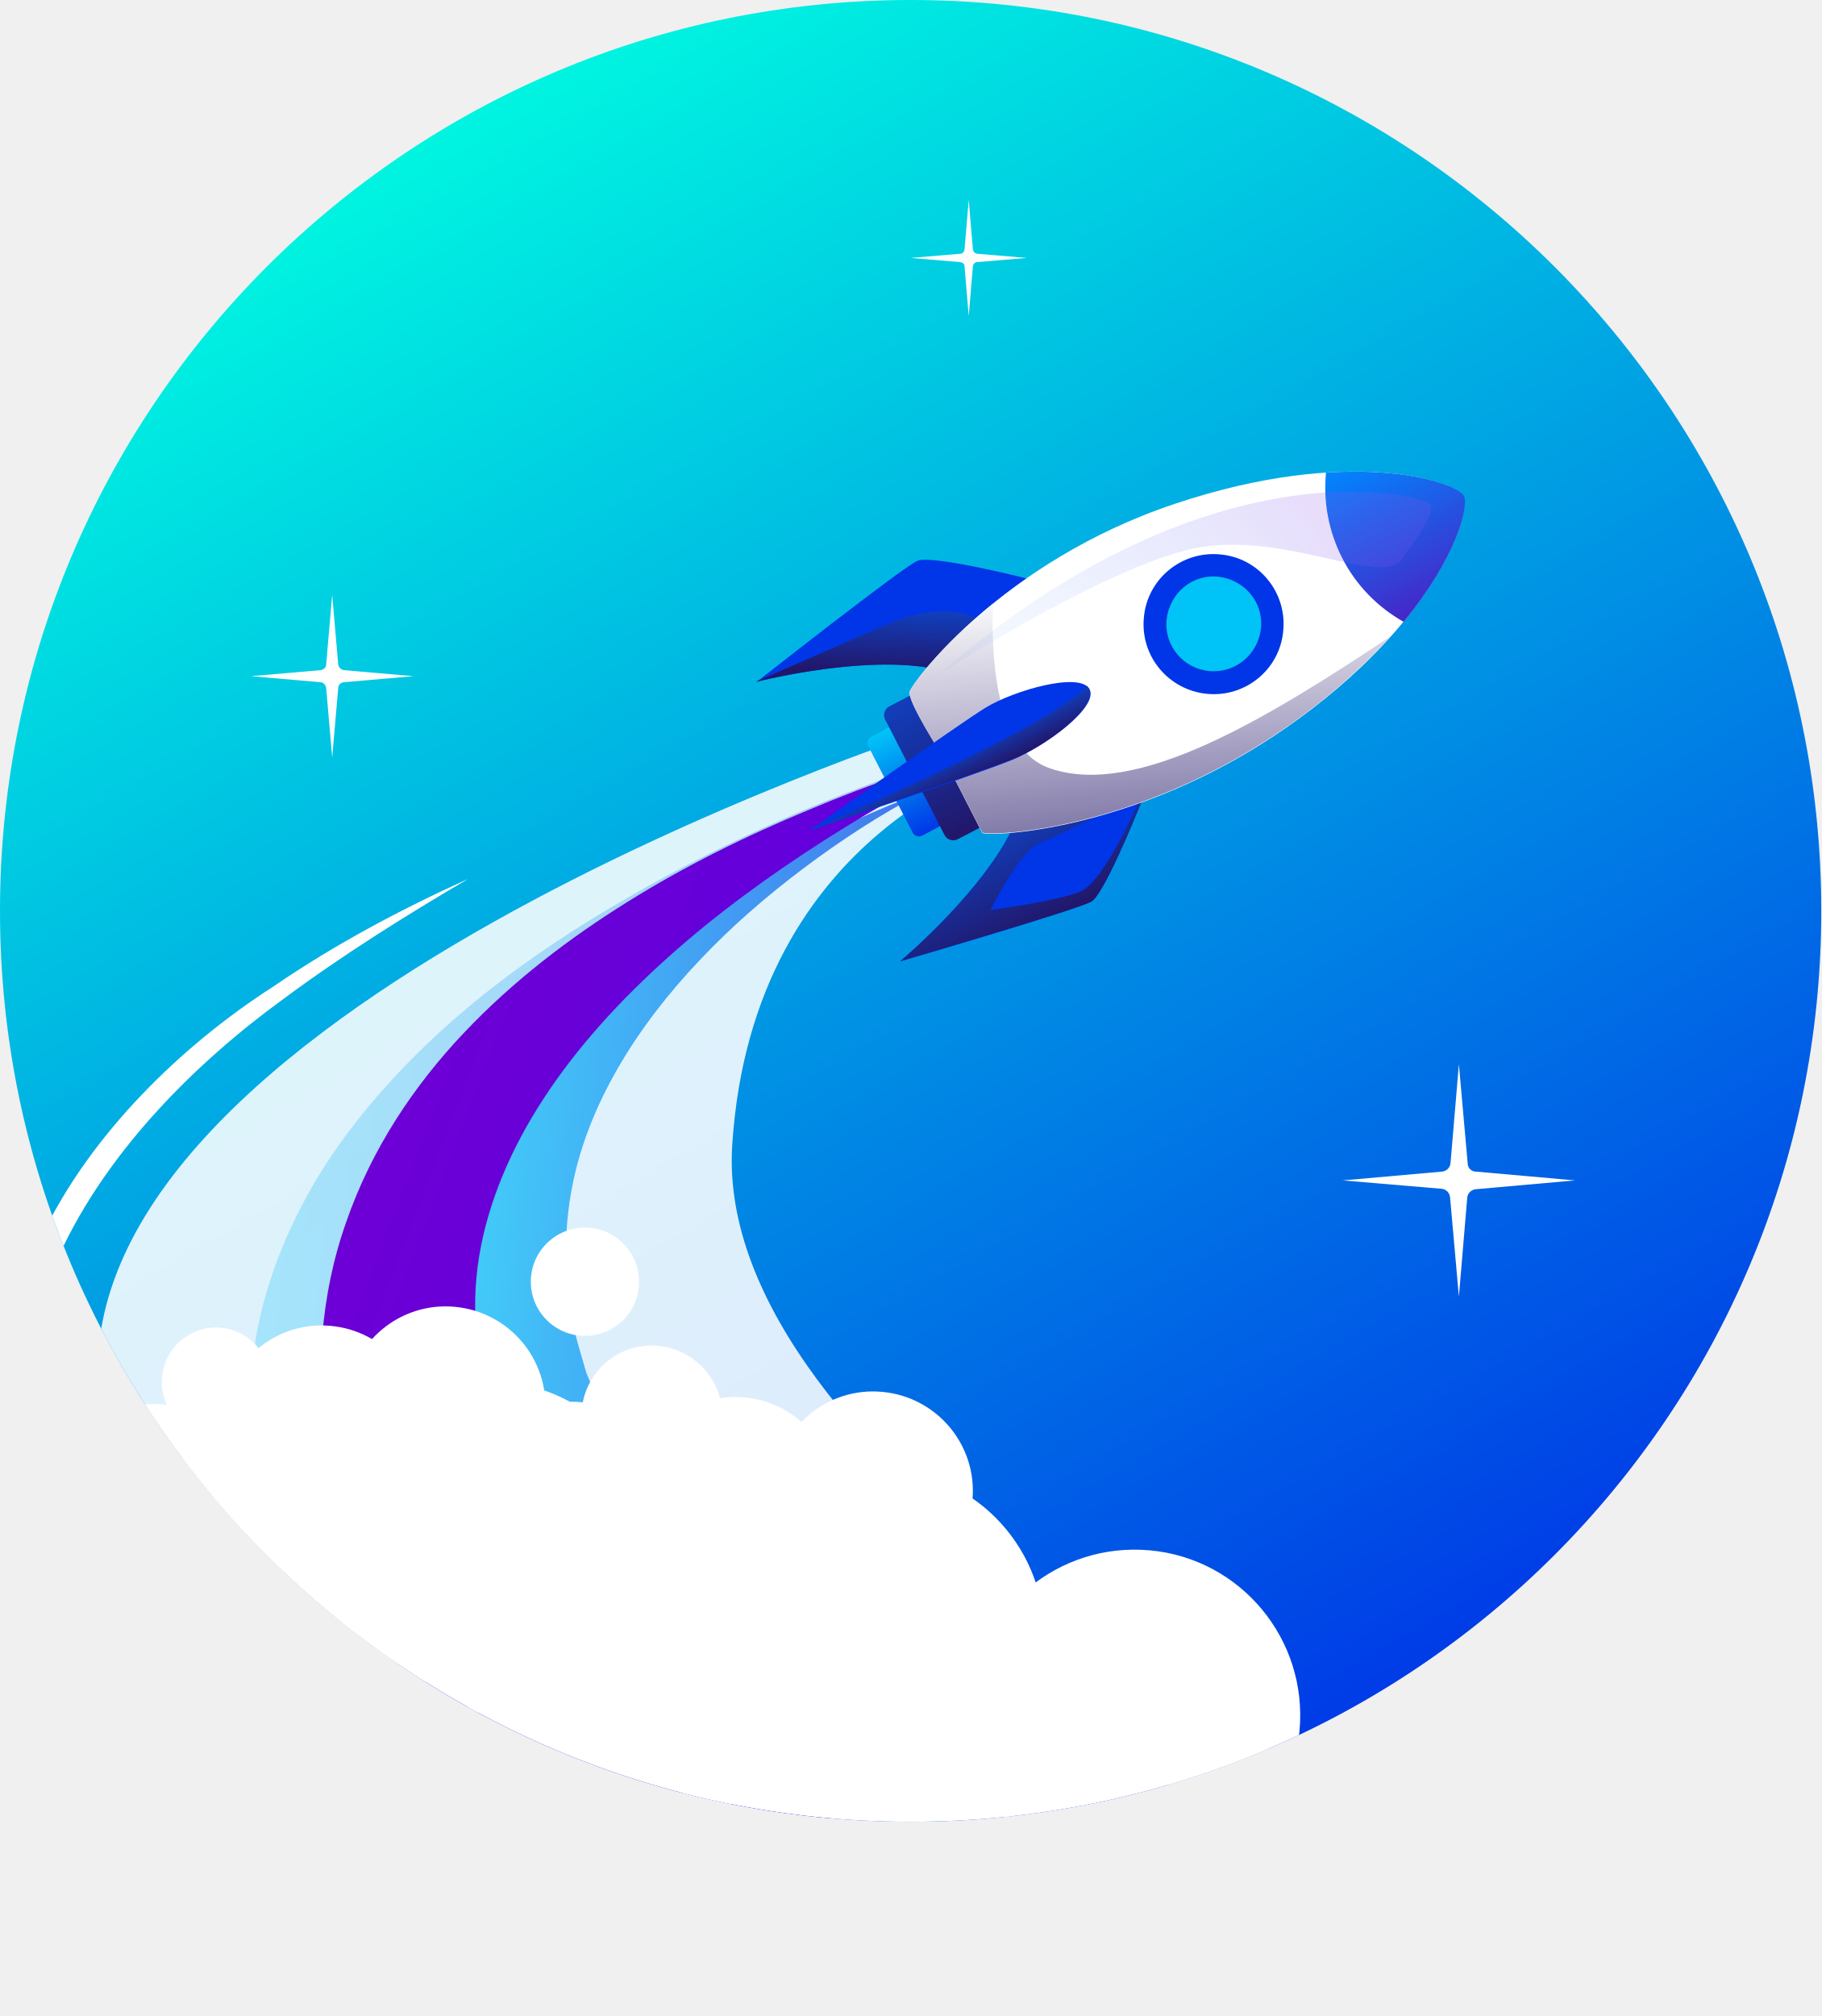
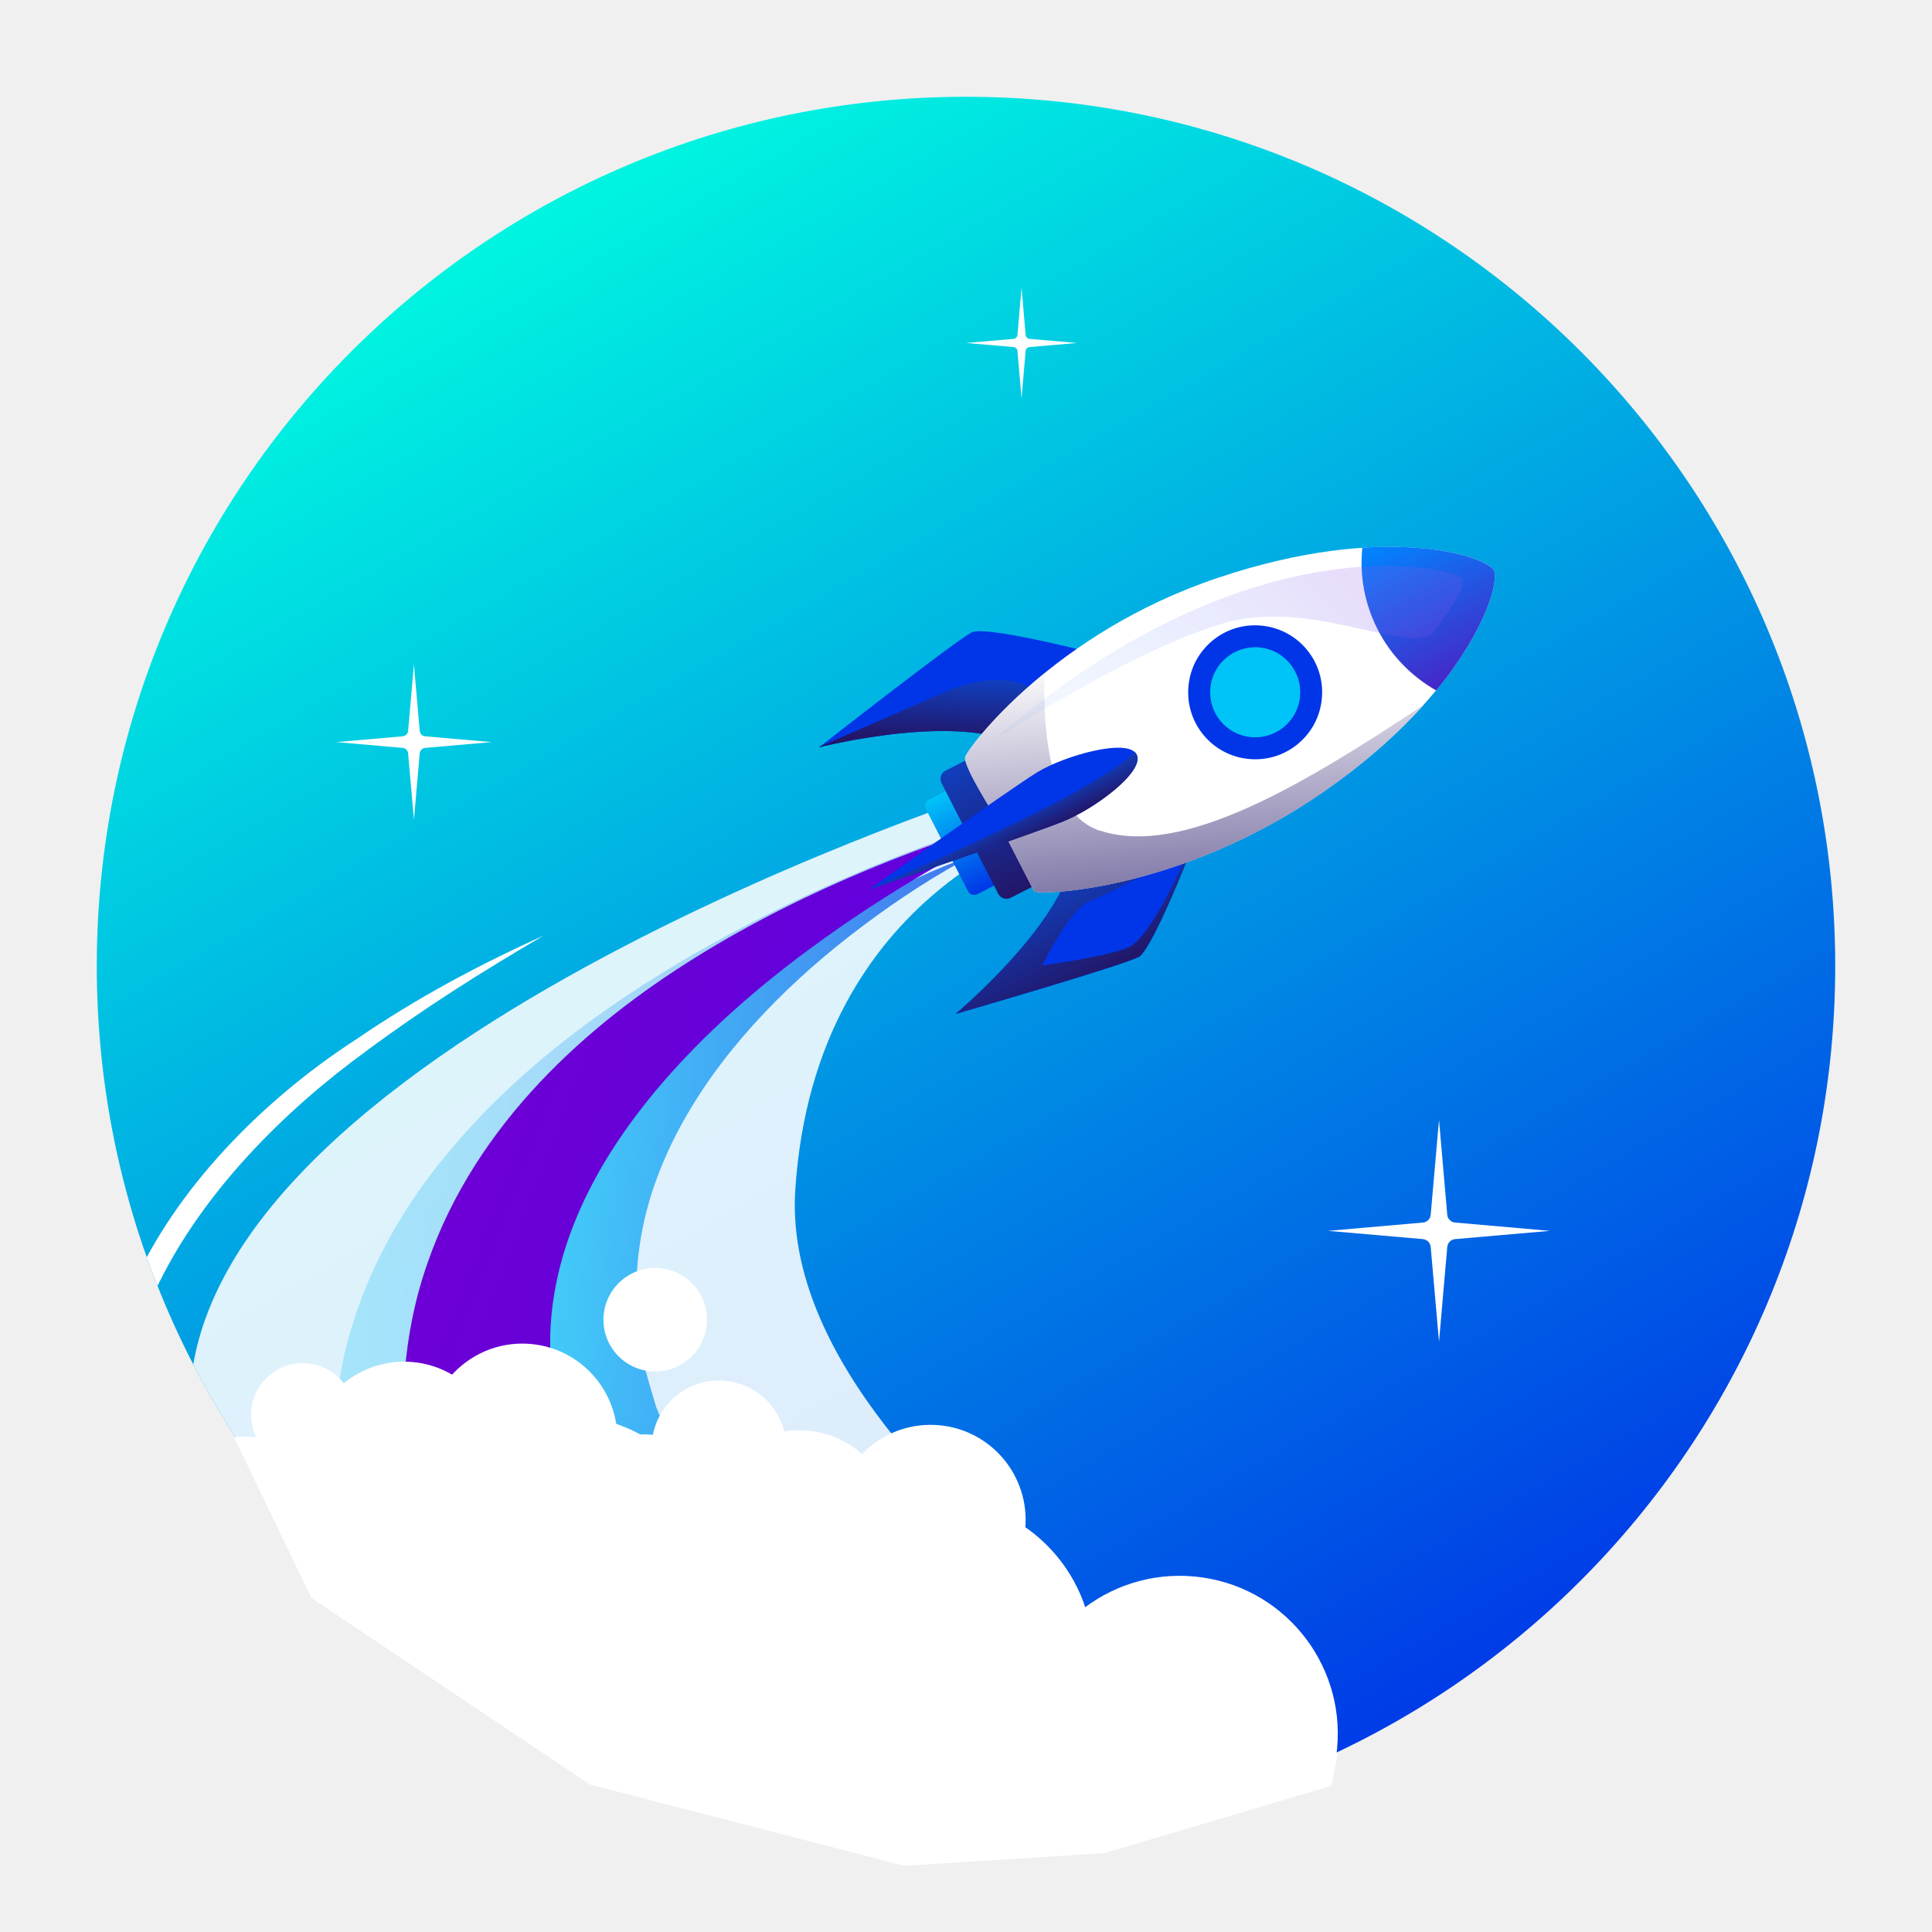
- <svg xmlns="http://www.w3.org/2000/svg" xmlns:xlink="http://www.w3.org/1999/xlink" version="1.1" id="Capa_1" x="0px" y="0px" viewBox="0 0 392 433.8" style="enable-background:new 0 0 392 433.8;" xml:space="preserve">
-   <style type="text/css">
- 	.st0{clip-path:url(#SVGID_00000072267719692161947080000012292518117790645693_);}
- 	.st1{fill:url(#SVGID_00000143596875784077092910000015556408772371184022_);}
- 	.st2{opacity:0.87;fill:#FFFFFF;enable-background:new    ;}
- 	.st3{opacity:0.7;}
- 	.st4{fill:url(#SVGID_00000087384027928346585430000008697313150932562337_);}
- 	.st5{opacity:0.26;}
- 	.st6{fill:url(#SVGID_00000102516789733883259630000003941998190228722347_);}
- 	.st7{fill:url(#SVGID_00000088839041047954177390000002164989774029655173_);}
- 	.st8{fill:url(#SVGID_00000016047777017156679930000012437416927916773771_);}
- 	.st9{fill:url(#SVGID_00000016763891879090596780000000292219456527310260_);}
- 	.st10{fill:#0036E7;}
- 	.st11{fill:url(#SVGID_00000008848547865254899870000010511257284610204562_);}
- 	.st12{fill:url(#SVGID_00000119816996118874360330000008564707475548375715_);}
- 	.st13{fill:#FFFFFF;}
- 	.st14{fill:#00C4F8;}
- 	.st15{fill:url(#SVGID_00000176013187760912836700000016472823999218895513_);}
- 	.st16{fill:url(#SVGID_00000132084495279300469890000015401922347020435589_);}
- 	.st17{opacity:0.2;fill:url(#SVGID_00000127748597738060606850000003411012503848753546_);enable-background:new    ;}
- 	.st18{fill:url(#SVGID_00000081636441219283369130000004119808075577713327_);}
- </style>
+ <svg xmlns="http://www.w3.org/2000/svg" xmlns:xlink="http://www.w3.org/1999/xlink" id="Capa_1" viewBox="0 0 283.46 283.46">
+   <defs>
+     <style>.cls-1{fill:none;}.cls-2{fill:url(#Degradado_sin_nombre_11);opacity:.2;}.cls-2,.cls-3{isolation:isolate;}.cls-4{clip-path:url(#clippath);}.cls-5{fill:#0036e7;}.cls-6{fill:#00c4f8;}.cls-7,.cls-3{fill:#fff;}.cls-8{fill:url(#Degradado_sin_nombre_5-3);}.cls-9{fill:url(#Degradado_sin_nombre_5-2);}.cls-3{opacity:.87;}.cls-10{fill:url(#Degradado_sin_nombre_10);}.cls-11{fill:url(#Degradado_sin_nombre_12);}.cls-12{opacity:.26;}.cls-13{opacity:.7;}.cls-14{fill:url(#Degradado_sin_nombre_2);}.cls-15{fill:url(#Degradado_sin_nombre_9);}.cls-16{fill:url(#Degradado_sin_nombre_4);}.cls-17{fill:url(#Degradado_sin_nombre_5);}.cls-18{fill:url(#Degradado_sin_nombre_12-4);}.cls-19{fill:url(#Degradado_sin_nombre_12-2);}.cls-20{fill:url(#Degradado_sin_nombre_12-3);}</style>
+     <linearGradient id="Degradado_sin_nombre_2" x1="70.74" y1="299.49" x2="209.4" y2="540.05" gradientTransform="translate(0 -280.93)" gradientUnits="userSpaceOnUse">
+       <stop offset="0" stop-color="#00ffe0" />
+       <stop offset="1" stop-color="#0036e7" />
+     </linearGradient>
+     <clipPath id="clippath">
+       <circle class="cls-1" cx="141.73" cy="141.73" r="127.53" />
+     </clipPath>
+     <linearGradient id="Degradado_sin_nombre_5" x1="76.59" y1="467.8" x2="142.02" y2="473.87" gradientTransform="translate(0 -280.93)" gradientUnits="userSpaceOnUse">
+       <stop offset="0" stop-color="#00c4f8" />
+       <stop offset="1" stop-color="#0036e7" />
+     </linearGradient>
+     <linearGradient id="Degradado_sin_nombre_5-2" x1="48.35" y1="468.88" x2="142.78" y2="477.64" xlink:href="#Degradado_sin_nombre_5" />
+     <linearGradient id="Degradado_sin_nombre_4" x1="54.68" y1="459.38" x2="151.96" y2="496.56" gradientTransform="translate(0 -280.93)" gradientUnits="userSpaceOnUse">
+       <stop offset="0" stop-color="#6f00d4" />
+       <stop offset="1" stop-color="#5800e2" />
+     </linearGradient>
+     <linearGradient id="Degradado_sin_nombre_5-3" x1="137.4" y1="397.7" x2="144.48" y2="411.53" xlink:href="#Degradado_sin_nombre_5" />
+     <linearGradient id="Degradado_sin_nombre_12" x1="140.24" y1="393.23" x2="149.79" y2="411.87" gradientTransform="translate(0 -280.93)" gradientUnits="userSpaceOnUse">
+       <stop offset="0" stop-color="#113ebc" />
+       <stop offset="1" stop-color="#221668" />
+     </linearGradient>
+     <linearGradient id="Degradado_sin_nombre_12-2" x1="153.53" y1="411.3" x2="160.41" y2="424.76" xlink:href="#Degradado_sin_nombre_12" />
+     <linearGradient id="Degradado_sin_nombre_12-3" x1="137.37" y1="380.75" x2="137.11" y2="389.32" xlink:href="#Degradado_sin_nombre_12" />
+     <linearGradient id="Degradado_sin_nombre_9" x1="174.25" y1="376.26" x2="179.19" y2="435.93" gradientTransform="translate(0 -280.93)" gradientUnits="userSpaceOnUse">
+       <stop offset="0" stop-color="#fff" />
+       <stop offset="1" stop-color="#221668" />
+     </linearGradient>
+     <linearGradient id="Degradado_sin_nombre_10" x1="205.3" y1="358.52" x2="216.05" y2="379.51" gradientTransform="translate(0 -280.93)" gradientUnits="userSpaceOnUse">
+       <stop offset="0" stop-color="#0086ff" />
+       <stop offset="1" stop-color="#4626c7" />
+     </linearGradient>
+     <radialGradient id="Degradado_sin_nombre_11" cx="-663.88" cy="-112.05" fx="-663.88" fy="-112.05" r="1.33" gradientTransform="translate(8545.48 26651.6) rotate(62.87) scale(41.33 41.34)" gradientUnits="userSpaceOnUse">
+       <stop offset="0" stop-color="#0086ff" stop-opacity="0" />
+       <stop offset="1" stop-color="#8a56ed" />
+     </radialGradient>
+     <linearGradient id="Degradado_sin_nombre_12-4" x1="146.98" y1="401.24" x2="148.97" y2="405.13" xlink:href="#Degradado_sin_nombre_12" />
+   </defs>
  <g>
-     <defs>
-       <circle id="SVGID_1_" cx="196" cy="196" r="196" />
-     </defs>
-     <clipPath id="SVGID_00000049938824330730110600000005824598792775650729_">
-       <use xlink:href="#SVGID_1_" style="overflow:visible;" />
-     </clipPath>
-     <g style="clip-path:url(#SVGID_00000049938824330730110600000005824598792775650729_);">
+     <circle class="cls-14" cx="141.73" cy="141.73" r="127.53" />
+     <g class="cls-4">
      <g>
-         <linearGradient id="SVGID_00000006667080800470408150000000749452782988296097_" gradientUnits="userSpaceOnUse" x1="86.879" y1="380.681" x2="299.998" y2="750.431" gradientTransform="matrix(1 0 0 1 0 -374)">
-           <stop offset="0" style="stop-color:#00FFE0" />
-           <stop offset="1" style="stop-color:#0036E7" />
-         </linearGradient>
-         <circle style="fill:url(#SVGID_00000006667080800470408150000000749452782988296097_);" cx="196" cy="196" r="196" />
-         <path class="st2" d="M204.4,155.5c0,0-178.6,56.8-183.3,136.4c-4.8,79.6,52.5,84.9,52.5,84.9l-54.3,12.3l266.4-5.8     c0,0-132.5-68.4-128.1-136.9s60.3-83.1,60.3-83.1" />
-         <g class="st3">
-           <linearGradient id="SVGID_00000106839340393642512790000016460090814613591698_" gradientUnits="userSpaceOnUse" x1="95.879" y1="639.368" x2="196.439" y2="648.708" gradientTransform="matrix(1 0 0 1 0 -374)">
-             <stop offset="0" style="stop-color:#00C4F8" />
-             <stop offset="1" style="stop-color:#0036E7" />
-           </linearGradient>
-           <path style="fill:url(#SVGID_00000106839340393642512790000016460090814613591698_);" d="M198.4,170.6      c-9,4.7-17.4,10.2-25.4,16.2c-8,6-15.6,12.6-22.3,19.7c-13.5,14.2-24.2,31.1-27.6,49.1c-1.7,9-1.7,18-0.2,26.8      c0.6,4.4,2.1,8.7,3.3,13c1.8,4.2,3.2,8.4,5.5,12.4c8.3,16.2,20.5,30.7,34.2,43.7l-24.5,22.4c-13.3-16.8-25.3-35.4-32.7-56.5      c-7.7-20.8-9-45.1-1.7-66.1c3.6-10.5,9.2-20.1,15.7-28.5c6.6-8.4,14.2-15.8,22.2-22.3c8.1-6.5,16.7-12.1,25.7-17.1      S188.7,174.1,198.4,170.6L198.4,170.6L198.4,170.6z" />
+         <g>
+           <path class="cls-3" d="m147.17,115.41S31,152.35,27.89,204.17c-3.1,51.81,34.17,55.25,34.17,55.25l-35.35,8.03,173.31-3.75s-86.19-44.52-83.34-89.06c2.85-44.55,39.23-54.07,39.23-54.07" />
+           <g class="cls-13">
+             <path class="cls-17" d="m143.26,125.22c-5.83,3.04-11.34,6.63-16.55,10.54-5.22,3.91-10.13,8.17-14.54,12.82-8.79,9.25-15.71,20.27-17.95,31.97-1.13,5.83-1.11,11.71-.11,17.42.39,2.88,1.35,5.65,2.15,8.43,1.16,2.73,2.07,5.48,3.56,8.06,5.4,10.52,13.33,19.95,22.28,28.45l-15.96,14.55c-8.69-10.89-16.47-23.01-21.27-36.74-5.04-13.5-5.84-29.32-1.07-43.03,2.34-6.86,5.96-13.08,10.22-18.55,4.27-5.5,9.21-10.28,14.48-14.48,5.26-4.22,10.89-7.9,16.71-11.11s11.81-6.05,18.02-8.26l.05-.04v-.02Z" />
+           </g>
+           <g class="cls-12">
+             <path class="cls-9" d="m146.43,120.42c-14.84,6.14-28.99,13.83-42.04,22.89-12.99,9.06-24.95,19.8-33.33,32.61-4.15,6.38-7.31,13.28-8.91,20.4-1.69,7.11-1.56,14.44-.03,21.46,1.58,7,4.2,13.86,8.16,20.15,1.69,3.26,4.12,6.19,6.22,9.24,2.26,2.99,4.84,5.78,7.23,8.68l-12.95,10.81c-2.45-3.53-5.02-6.89-7.3-10.5-2.14-3.75-4.52-7.27-6.25-11.33-3.92-7.7-6.48-16.3-7.61-25.05-1.11-8.77-.42-17.9,2.35-26.23,2.68-8.36,7.03-15.92,12.23-22.53,10.5-13.27,23.91-23.16,37.94-31.24,14.1-8.06,28.96-14.52,44.28-19.34v-.02h0Z" />
+           </g>
+           <path class="cls-16" d="m154.12,118.55c-8.5,3.8-16.62,8.26-24.4,13.19-7.75,4.94-15.13,10.34-21.86,16.33-6.7,5.99-12.72,12.57-17.43,19.69-4.7,7.12-7.97,14.76-9.16,22.41-2.5,15.36,3.76,30.07,13.62,42.93.62.8,1.14,1.63,1.83,2.42l2.06,2.33,4.07,4.64c3.02,2.94,5.98,5.9,9.08,8.77,3.3,2.75,6.47,5.56,9.83,8.23l10.4,7.78-24.93,29.18-10.24-10.87c-3.32-3.74-6.52-7.7-9.72-11.53-3.1-4.03-6.06-8.23-8.99-12.35l-4.06-6.64-2.01-3.31c-.66-1.11-1.2-2.34-1.81-3.51l-3.47-7.07c-1.02-2.47-1.94-5.01-2.86-7.49-.43-1.26-.99-2.45-1.31-3.79l-1.03-3.96c-.65-2.64-1.39-5.22-1.66-8.01-1.75-10.82-.97-22.34,2.66-32.62,3.56-10.32,9.58-19.18,16.46-26.49,6.93-7.35,14.76-13.3,22.91-18.37,8.16-5.07,16.7-9.3,25.38-12.91,8.7-3.6,17.57-6.64,26.6-8.93l.03-.05.02-.02Z" />
        </g>
-         <g class="st5">
-           <linearGradient id="SVGID_00000016788455731140711500000016890173765474181549_" gradientUnits="userSpaceOnUse" x1="52.48" y1="641.044" x2="197.61" y2="654.514" gradientTransform="matrix(1 0 0 1 0 -374)">
-             <stop offset="0" style="stop-color:#00C4F8" />
-             <stop offset="1" style="stop-color:#0036E7" />
-           </linearGradient>
-           <path style="fill:url(#SVGID_00000016788455731140711500000016890173765474181549_);" d="M203.2,163.2      c-22.8,9.4-44.6,21.3-64.6,35.2c-20,13.9-38.3,30.4-51.2,50.1c-6.4,9.8-11.2,20.4-13.7,31.4c-2.6,10.9-2.4,22.2,0,33      c2.4,10.8,6.4,21.3,12.5,31c2.6,5,6.3,9.5,9.6,14.2c3.5,4.6,7.4,8.9,11.1,13.4L87,388c-3.8-5.4-7.7-10.6-11.2-16.1      c-3.3-5.8-6.9-11.2-9.6-17.4c-6-11.8-10-25.1-11.7-38.5c-1.7-13.5-0.6-27.5,3.6-40.3c4.1-12.8,10.8-24.5,18.8-34.6      c16.1-20.4,36.7-35.6,58.3-48C156.8,180.6,179.7,170.7,203.2,163.2L203.2,163.2L203.2,163.2z" />
-         </g>
-         <linearGradient id="SVGID_00000116204356208605809390000000707247901814361526_" gradientUnits="userSpaceOnUse" x1="62.189" y1="626.422" x2="211.719" y2="683.562" gradientTransform="matrix(1 0 0 1 0 -374)">
-           <stop offset="0" style="stop-color:#6F00D4" />
-           <stop offset="1" style="stop-color:#5800E2" />
-         </linearGradient>
-         <path style="fill:url(#SVGID_00000116204356208605809390000000707247901814361526_);" d="M215.1,160.4     c-13.1,5.8-25.6,12.7-37.5,20.3c-11.9,7.6-23.3,15.9-33.6,25.1c-10.3,9.2-19.6,19.3-26.8,30.3c-7.2,10.9-12.2,22.7-14.1,34.4     c-3.8,23.6,5.8,46.2,20.9,66c1,1.2,1.8,2.5,2.8,3.7l3.2,3.6l6.2,7.1c4.6,4.5,9.2,9.1,14,13.5c5.1,4.2,9.9,8.5,15.1,12.6l16,12     L143,433.8l-15.7-16.7c-5.1-5.7-10-11.8-14.9-17.7c-4.8-6.2-9.3-12.6-13.8-19l-6.2-10.2l-3.1-5.1c-1-1.7-1.8-3.6-2.8-5.4     L81,348.8c-1.6-3.8-3-7.7-4.4-11.5c-0.7-1.9-1.5-3.8-2-5.8l-1.6-6.1c-1-4-2.1-8-2.6-12.3c-2.7-16.6-1.5-34.3,4.1-50.1     c5.5-15.9,14.7-29.5,25.3-40.7c10.7-11.3,22.7-20.4,35.2-28.2c12.5-7.8,25.7-14.3,39-19.8C187.5,168.6,201.1,163.9,215.1,160.4     L215.1,160.4L215.1,160.4z" />
-         <linearGradient id="SVGID_00000123419729114743364050000005288158228056815801_" gradientUnits="userSpaceOnUse" x1="189.338" y1="531.631" x2="200.228" y2="552.901" gradientTransform="matrix(1 0 0 1 0 -374)">
-           <stop offset="0" style="stop-color:#00C4F8" />
-           <stop offset="1" style="stop-color:#0036E7" />
-         </linearGradient>
-         <path style="fill:url(#SVGID_00000123419729114743364050000005288158228056815801_);" d="M202.6,175.9l-9.5-18.5     c-0.4-0.8-1.3-1.1-2.1-0.7l-3.4,1.8c-0.8,0.4-1.1,1.3-0.7,2.1l9.5,18.5c0.4,0.8,1.3,1.1,2.1,0.7l3.4-1.8     C202.7,177.7,203,176.7,202.6,175.9L202.6,175.9z" />
-         <linearGradient id="SVGID_00000051367575606101604860000012676953683824296096_" gradientUnits="userSpaceOnUse" x1="193.703" y1="524.756" x2="208.385" y2="553.43" gradientTransform="matrix(1 0 0 1 0 -374)">
-           <stop offset="0" style="stop-color:#113EBC" />
-           <stop offset="1" style="stop-color:#221668" />
-         </linearGradient>
-         <path style="fill:url(#SVGID_00000051367575606101604860000012676953683824296096_);" d="M211.6,175.4l-12.8-24.9     c-0.5-1-1.8-1.4-2.8-0.9l-4.6,2.4c-1,0.5-1.4,1.8-0.9,2.8l12.8,24.9c0.5,1,1.8,1.4,2.8,0.9l4.6-2.4     C211.7,177.7,212.1,176.4,211.6,175.4L211.6,175.4z" />
-         <path class="st10" d="M222.7,124.9c0,0-22.1-5.7-25.3-4.2c-3.2,1.4-34.5,26-34.5,26s33.1-8.5,46.3,0.3L222.7,124.9L222.7,124.9z" />
-         <path class="st10" d="M246.3,171c0,0-8.4,21.2-11.4,23c-3.1,1.8-41.2,12.9-41.2,12.9s26.2-21.9,26.8-37.8L246.3,171L246.3,171     L246.3,171z" />
-         <linearGradient id="SVGID_00000029755283494094809460000002419951642285149065_" gradientUnits="userSpaceOnUse" x1="214.136" y1="552.527" x2="224.716" y2="573.207" gradientTransform="matrix(1 0 0 1 0 -374)">
-           <stop offset="0" style="stop-color:#113EBC" />
-           <stop offset="1" style="stop-color:#221668" />
-         </linearGradient>
-         <path style="fill:url(#SVGID_00000029755283494094809460000002419951642285149065_);" d="M234.9,194c2.6-1.5,9.1-17.2,10.9-21.8     c-0.3-0.2-0.5-0.2-0.5-0.2s-7.6,17.9-12.9,19.9c-5.3,2.1-19.2,3.9-19.2,3.9s6.2-12.8,10.8-14.5c4.6-1.7,17.5-8.6,17.5-8.6     l-22.6,3.4c-5.9,14.6-25.1,30.7-25.1,30.7S231.9,195.7,234.9,194L234.9,194L234.9,194z" />
-         <linearGradient id="SVGID_00000142886432629394073620000011626286269962627712_" gradientUnits="userSpaceOnUse" x1="189.278" y1="505.58" x2="188.888" y2="518.74" gradientTransform="matrix(1 0 0 1 0 -374)">
-           <stop offset="0" style="stop-color:#113EBC" />
-           <stop offset="1" style="stop-color:#221668" />
-         </linearGradient>
-         <path style="fill:url(#SVGID_00000142886432629394073620000011626286269962627712_);" d="M209.8,145.9l5.3-8.6     c-2.4-3.5-9.1-9.5-24.8-2.7c-14.8,6.5-23.5,10.3-27.4,12c-0.1,0.1-0.1,0.1-0.1,0.1s32.7-8.4,46.1,0.1L209.8,145.9L209.8,145.9z" />
-         <path class="st13" d="M203.2,163.2c0,0-8-12.4-7.4-14.4c0.6-2,19.7-27.9,57.1-40.4s60.4-4.9,62.1-1.6c1.7,3.3-5.4,27-38.2,49.8     s-64.9,23.5-65.4,22.6L203.2,163.2L203.2,163.2L203.2,163.2z" />
-         <path class="st10" d="M259.8,149.3c8.3,0.8,15.7-5.3,16.4-13.6c0.8-8.3-5.3-15.7-13.6-16.4c-8.3-0.8-15.7,5.3-16.4,13.6     C245.4,141.2,251.5,148.5,259.8,149.3z" />
-         <path class="st14" d="M260.3,144.4c5.6,0.5,10.5-3.6,11.1-9.2s-3.6-10.5-9.2-11.1s-10.5,3.6-11.1,9.2S254.7,143.9,260.3,144.4z" />
-         <linearGradient id="SVGID_00000024717769112827154630000014747117797421685945_" gradientUnits="userSpaceOnUse" x1="245.973" y1="498.68" x2="253.563" y2="590.39" gradientTransform="matrix(1 0 0 1 0 -374)">
-           <stop offset="0" style="stop-color:#FFFFFF" />
-           <stop offset="1" style="stop-color:#221668" />
-         </linearGradient>
-         <path style="fill:url(#SVGID_00000024717769112827154630000014747117797421685945_);" d="M226.2,165.4     c18.6,6.2,46.2-10.6,73-28.4c-5.6,6.2-12.9,12.9-22.4,19.5c-32.8,22.8-64.9,23.5-65.4,22.6l-8.2-15.9c0,0-8.1-12.4-7.4-14.4     c0.3-1.1,6.3-9.5,17.9-18.9C213.1,150.2,217.2,162.5,226.2,165.4L226.2,165.4L226.2,165.4z" />
-         <path class="st10" d="M174.1,178.8c0,0,31.8-22.7,38-26.5c6.2-3.8,20.4-7.8,22.4-4s-9.3,12.2-16.6,15.2S174.1,178.8,174.1,178.8     L174.1,178.8z" />
-         <linearGradient id="SVGID_00000143584241422516360480000008518360946394931636_" gradientUnits="userSpaceOnUse" x1="293.698" y1="471.39" x2="310.217" y2="503.647" gradientTransform="matrix(1 0 0 1 0 -374)">
-           <stop offset="0" style="stop-color:#0086FF" />
-           <stop offset="1" style="stop-color:#4626C7" />
-         </linearGradient>
-         <path style="fill:url(#SVGID_00000143584241422516360480000008518360946394931636_);" d="M285.4,101.7     c-0.6,6.2,0.5,12.5,3.5,18.4c3,5.9,7.7,10.6,13.2,13.7c11.4-13.8,14.1-24.9,13-27.1C313.9,104.6,303.3,100.5,285.4,101.7     L285.4,101.7z" />
-         <radialGradient id="SVGID_00000086676603392178616520000004975990372050003643_" cx="-963.023" cy="12.662" r="1" gradientTransform="matrix(38.4828 75.1049 -75.1138 38.4873 38227.184 72002.445)" gradientUnits="userSpaceOnUse">
-           <stop offset="0" style="stop-color:#0086FF;stop-opacity:0" />
-           <stop offset="1" style="stop-color:#8A56ED" />
-         </radialGradient>
-         <path style="opacity:0.2;fill:url(#SVGID_00000086676603392178616520000004975990372050003643_);enable-background:new    ;" d="     M302.1,119.8c0.5-0.9,7.3-9.3,5.7-11.3c-1.6-2-47.4-14.2-105.9,36.8c0,0,32.5-21.3,53-26.8C275.4,113,298.2,127.4,302.1,119.8     L302.1,119.8L302.1,119.8z" />
-         <linearGradient id="SVGID_00000023980393727415278450000013260677584257511843_" gradientUnits="userSpaceOnUse" x1="204.061" y1="537.069" x2="207.132" y2="543.052" gradientTransform="matrix(1 0 0 1 0 -374)">
-           <stop offset="0" style="stop-color:#113EBC" />
-           <stop offset="1" style="stop-color:#221668" />
-         </linearGradient>
-         <path style="fill:url(#SVGID_00000023980393727415278450000013260677584257511843_);" d="M174.3,178.6l-0.2,0.1     c0,0,36.3-12.4,43.7-15.3c7.4-2.9,18.6-11.4,16.6-15.2c-0.1-0.2-0.3-0.4-0.4-0.6c-3,3-11.2,8.4-27.4,16.3     C192.6,170.7,179.4,176.4,174.3,178.6L174.3,178.6z" />
-         <path class="st13" d="M13.4,334.5c-31.9-46.2,5.4-96.5,45.4-122.2c13.3-9.1,27.4-16.6,42-23.2c-13.8,8.1-27.2,16.5-40,26     C23.3,242.4-10.6,287.4,13.4,334.5L13.4,334.5z" />
-         <path class="st13" d="M37.6,392.6c19.6,1.8,37-12.6,38.8-32.2s-12.6-37-32.2-38.8c-19.6-1.8-37,12.6-38.8,32.2     C3.6,373.4,18,390.7,37.6,392.6L37.6,392.6z" />
-         <path class="st13" d="M59.5,376.2c19.6,1.8,37-12.6,38.8-32.2s-12.6-37-32.2-38.8c-19.6-1.8-37,12.6-38.8,32.2     C25.5,357.1,39.9,374.4,59.5,376.2z" />
-         <path class="st13" d="M102.2,368.4c19.6,1.8,37-12.6,38.8-32.2s-12.6-37-32.2-38.8c-19.6-1.8-37,12.6-38.8,32.2     S82.6,366.6,102.2,368.4z" />
-         <path class="st13" d="M185.8,387.3c19.6,1.8,37-12.6,38.8-32.2s-12.6-37-32.2-38.8c-19.6-1.8-37,12.6-38.8,32.2     C151.8,368.1,166.2,385.5,185.8,387.3L185.8,387.3z" />
-         <path class="st13" d="M132.2,395.2c19.6,1.8,37-12.6,38.8-32.2c1.8-19.6-12.6-37-32.2-38.8c-19.6-1.8-37,12.6-38.8,32.2     S112.6,393.4,132.2,395.2L132.2,395.2z" />
-         <path class="st13" d="M240.9,404.6c19.6,1.8,37-12.6,38.8-32.2c1.8-19.6-12.6-37-32.2-38.8c-19.6-1.8-37,12.6-38.8,32.2     S221.3,402.8,240.9,404.6z" />
-         <path class="st13" d="M179.3,419.2c19.6,1.8,37-12.6,38.8-32.2c1.8-19.6-12.6-37-32.2-38.8c-19.6-1.8-37,12.6-38.8,32.2     C145.3,400,159.7,417.4,179.3,419.2L179.3,419.2z" />
-         <path class="st13" d="M156.4,343.4c11.8,1.1,22.2-7.6,23.3-19.4c1.1-11.8-7.6-22.2-19.4-23.3c-11.8-1.1-22.2,7.6-23.3,19.4     C135.9,331.9,144.6,342.3,156.4,343.4L156.4,343.4z" />
-         <path class="st13" d="M138.9,319.8c8.4,0.8,15.7-5.4,16.5-13.7c0.8-8.3-5.4-15.7-13.7-16.5c-8.4-0.8-15.7,5.4-16.5,13.7     C124.4,311.6,130.5,319,138.9,319.8L138.9,319.8z" />
-         <path class="st13" d="M45.4,308.9c6.4,0.6,12.1-4.1,12.7-10.5s-4.1-12.1-10.5-12.7c-6.4-0.6-12.1,4.1-12.7,10.5     C34.2,302.6,38.9,308.3,45.4,308.9z" />
-         <path class="st13" d="M124.8,287.4c6.4,0.6,12.1-4.1,12.7-10.5s-4.1-12.1-10.5-12.7c-6.4-0.6-12.1,4.1-12.7,10.5     C113.7,281.1,118.4,286.8,124.8,287.4L124.8,287.4z" />
-         <path class="st13" d="M186,342.2c11.8,1.1,22.2-7.6,23.3-19.4c1.1-11.8-7.6-22.2-19.4-23.3c-11.8-1.1-22.2,7.6-23.3,19.4     S174.2,341.1,186,342.2z" />
-         <path class="st13" d="M31.3,344.9c11.8,1.1,22.2-7.6,23.3-19.4c1.1-11.8-7.6-22.2-19.4-23.3c-11.8-1.1-22.2,7.6-23.3,19.4     C10.9,333.3,19.5,343.8,31.3,344.9z" />
-         <path class="st13" d="M67.3,328c11.8,1.1,22.2-7.6,23.3-19.4c1.1-11.8-7.6-22.2-19.4-23.3c-11.8-1.1-22.2,7.6-23.3,19.4     C46.9,316.4,55.5,326.9,67.3,328z" />
-         <path class="st13" d="M94,323.9c11.8,1.1,22.2-7.6,23.3-19.4c1.1-11.8-7.6-22.2-19.4-23.3c-11.8-1.1-22.2,7.6-23.3,19.4     C73.5,312.4,82.2,322.8,94,323.9z" />
-         <path class="st13" d="M121.9,333.5c8.8,0.8,16.6-5.6,17.4-14.4c0.8-8.8-5.6-16.6-14.4-17.4c-8.8-0.8-16.6,5.6-17.4,14.4     C106.7,324.9,113.2,332.7,121.9,333.5z" />
-         <path class="st13" d="M317.6,252.1L339,254l-21.4,1.9c-0.9,0.1-1.7,0.8-1.8,1.8L314,279l-1.9-21.4c-0.1-0.9-0.8-1.7-1.8-1.8     L289,254l21.4-1.9c0.9-0.1,1.7-0.8,1.8-1.8L314,229l1.9,21.4C315.9,251.3,316.7,252.1,317.6,252.1z" />
-         <path class="st13" d="M74,144.2l15,1.3l-15,1.3c-0.7,0.1-1.2,0.6-1.2,1.2l-1.3,15l-1.3-15c-0.1-0.6-0.6-1.2-1.2-1.2l-15-1.3     l15-1.3c0.7-0.1,1.2-0.6,1.2-1.2l1.3-15l1.3,15C72.9,143.6,73.4,144.1,74,144.2z" />
-         <path class="st13" d="M210.3,54.6l10.7,0.9l-10.7,0.9c-0.5,0-0.8,0.4-0.9,0.9L208.5,68l-0.9-10.7c0-0.5-0.4-0.8-0.9-0.9L196,55.5     l10.7-0.9c0.5,0,0.8-0.4,0.9-0.9l0.9-10.7l0.9,10.7C209.5,54.2,209.8,54.5,210.3,54.6z" />
+         <path class="cls-7" d="m22.96,231.88c-20.76-30.07,3.49-62.76,29.51-79.53,8.63-5.9,17.85-10.83,27.31-15.09-8.96,5.23-17.73,10.76-25.99,16.91-24.41,17.73-46.49,47.06-30.83,77.71Z" />
+         <path class="cls-7" d="m38.67,269.63c12.75,1.18,24.05-8.19,25.23-20.94,1.18-12.74-8.19-24.04-20.95-25.22-12.75-1.18-24.05,8.19-25.23,20.94-1.18,12.74,8.19,24.04,20.95,25.22Z" />
+         <path class="cls-7" d="m52.89,259.01c12.75,1.18,24.05-8.19,25.23-20.94,1.18-12.74-8.19-24.04-20.95-25.22-12.75-1.18-24.05,8.19-25.23,20.94-1.18,12.74,8.19,24.04,20.95,25.22Z" />
+         <path class="cls-7" d="m80.7,253.9c12.75,1.18,24.05-8.19,25.23-20.94,1.18-12.74-8.19-24.04-20.95-25.22s-24.05,8.19-25.23,20.94c-1.18,12.74,8.19,24.04,20.95,25.22Z" />
+         <path class="cls-7" d="m135.08,266.2c12.75,1.18,24.05-8.19,25.23-20.94,1.18-12.74-8.19-24.04-20.95-25.22-12.75-1.18-24.05,8.19-25.23,20.94-1.18,12.74,8.19,24.04,20.95,25.22h0Z" />
+         <path class="cls-7" d="m100.23,271.34c12.75,1.18,24.05-8.19,25.23-20.94,1.18-12.74-8.19-24.04-20.95-25.22-12.75-1.18-24.05,8.19-25.23,20.94-1.18,12.74,8.19,24.04,20.95,25.22Z" />
+         <path class="cls-7" d="m170.95,277.46c12.75,1.18,24.05-8.19,25.23-20.94s-8.19-24.04-20.95-25.22c-12.75-1.18-24.04,8.19-25.23,20.94-1.18,12.74,8.19,24.04,20.95,25.22Z" />
+         <path class="cls-7" d="m130.85,286.93c12.75,1.18,24.04-8.19,25.23-20.94s-8.19-24.04-20.95-25.22c-12.75-1.18-24.05,8.19-25.23,20.94-1.18,12.74,8.19,24.04,20.95,25.22h0Z" />
+         <path class="cls-7" d="m115.96,237.66c7.67.71,14.46-4.92,15.17-12.59.71-7.66-4.93-14.46-12.59-15.17-7.67-.71-14.46,4.93-15.17,12.59-.71,7.66,4.93,14.46,12.59,15.17Z" />
+         <path class="cls-7" d="m104.57,222.25c5.43.51,10.24-3.48,10.75-8.92.51-5.42-3.49-10.23-8.92-10.74-5.43-.51-10.24,3.49-10.75,8.92-.51,5.43,3.49,10.23,8.92,10.74Z" />
+         <path class="cls-7" d="m43.73,215.16c4.18.39,7.87-2.68,8.26-6.86.39-4.17-2.68-7.87-6.86-8.26-4.18-.39-7.87,2.68-8.26,6.85-.39,4.17,2.68,7.87,6.86,8.26h0Z" />
+         <path class="cls-7" d="m95.43,201.18c4.18.39,7.87-2.68,8.26-6.85s-2.68-7.87-6.86-8.26-7.87,2.68-8.26,6.86c-.39,4.17,2.68,7.87,6.86,8.26h0Z" />
+         <path class="cls-7" d="m135.25,236.87c7.67.71,14.46-4.92,15.17-12.59.71-7.66-4.93-14.46-12.59-15.17-7.67-.71-14.46,4.93-15.17,12.59-.71,7.66,4.93,14.46,12.59,15.17Z" />
+         <path class="cls-7" d="m34.58,238.59c7.67.71,14.46-4.92,15.17-12.59.71-7.66-4.93-14.46-12.59-15.17-7.67-.71-14.46,4.93-15.17,12.59-.71,7.66,4.93,14.46,12.59,15.17Z" />
+         <path class="cls-7" d="m58,227.6c7.67.71,14.46-4.93,15.17-12.59.71-7.66-4.93-14.46-12.59-15.17-7.67-.71-14.46,4.93-15.17,12.59-.71,7.66,4.93,14.46,12.59,15.17Z" />
+         <path class="cls-7" d="m75.35,224.95c7.67.71,14.46-4.93,15.17-12.59.71-7.66-4.93-14.46-12.59-15.17-7.67-.71-14.46,4.93-15.17,12.59-.71,7.66,4.93,14.46,12.59,15.17Z" />
+         <path class="cls-7" d="m93.56,231.19c5.72.53,10.78-3.67,11.32-9.39.53-5.71-3.67-10.78-9.39-11.31-5.72-.53-10.78,3.67-11.32,9.39-.53,5.71,3.67,10.78,9.39,11.31Z" />
      </g>
    </g>
+     <path class="cls-8" d="m146.06,128.68l-6.17-12.04c-.26-.51-.88-.7-1.37-.44l-2.23,1.14c-.51.26-.7.88-.44,1.37l6.17,12.04c.26.51.88.7,1.37.44l2.23-1.14c.51-.26.7-.88.44-1.37h0Z" />
+     <path class="cls-11" d="m151.89,128.35l-8.31-16.22c-.34-.68-1.17-.94-1.84-.6l-3,1.53c-.68.34-.94,1.17-.6,1.84l8.31,16.22c.34.68,1.17.94,1.84.6l3.01-1.53c.68-.34.94-1.17.6-1.84h0Z" />
+     <path class="cls-5" d="m159.1,95.49s-14.4-3.67-16.48-2.73c-2.08.94-22.45,16.89-22.45,16.89,0,0,21.55-5.51,30.13.18l8.8-14.34h0Z" />
+     <path class="cls-5" d="m174.46,125.45s-5.43,13.82-7.42,14.97c-1.99,1.15-26.84,8.36-26.84,8.36,0,0,17.07-14.27,17.44-24.57l16.79,1.24h.03,0Z" />
+     <path class="cls-19" d="m167.06,140.42c1.69-.97,5.91-11.22,7.08-14.17-.19-.11-.32-.16-.32-.16,0,0-4.95,11.61-8.39,12.98s-12.52,2.57-12.52,2.57c0,0,4.03-8.32,6.99-9.44s11.36-5.63,11.36-5.63l-14.69,2.19c-3.81,9.49-16.36,19.99-16.36,19.99,0,0,24.85-7.21,26.84-8.36v.02h0Z" />
+     <path class="cls-20" d="m150.72,109.14l3.45-5.62c-1.55-2.31-5.89-6.2-16.11-1.73-9.61,4.21-15.28,6.68-17.81,7.78-.07.04-.09.08-.09.08,0,0,21.28-5.45,29.96.1l.6-.6h0Z" />
+     <path class="cls-7" d="m146.43,120.42s-5.23-8.09-4.81-9.38,12.81-18.14,37.15-26.29c24.35-8.16,39.31-3.19,40.4-1.06s-3.53,17.55-24.87,32.39c-21.34,14.83-42.24,15.31-42.58,14.67l-5.31-10.34h.02,0Z" />
+     <path class="cls-5" d="m183.25,111.36c5.41.51,10.2-3.47,10.69-8.88.51-5.41-3.47-10.19-8.88-10.69-5.41-.51-10.2,3.47-10.69,8.88-.5,5.41,3.47,10.19,8.88,10.69Z" />
+     <path class="cls-6" d="m183.55,108.15c3.64.33,6.86-2.34,7.19-5.97.33-3.64-2.34-6.86-5.97-7.19s-6.86,2.34-7.19,5.97c-.33,3.64,2.34,6.86,5.97,7.19Z" />
+     <path class="cls-15" d="m161.38,121.86c12.1,4.01,30.04-6.86,47.52-18.45-3.66,4.05-8.4,8.39-14.59,12.69-21.34,14.83-42.24,15.31-42.58,14.67l-5.31-10.34s-5.23-8.09-4.81-9.38c.22-.72,4.12-6.17,11.65-12.28-.38,13.19,2.29,21.2,8.1,23.11l.03-.02h0Z" />
+     <path class="cls-5" d="m127.5,130.52s20.7-14.78,24.71-17.23,13.29-5.05,14.55-2.6-6.02,7.93-10.84,9.86c-4.81,1.93-28.43,9.98-28.43,9.98v-.02h0Z" />
+     <path class="cls-10" d="m199.88,80.36c-.42,4,.29,8.15,2.25,12s5.04,6.93,8.58,8.94c7.41-8.99,9.19-16.18,8.47-17.6-.72-1.42-7.62-4.12-19.3-3.34h0Z" />
+     <path class="cls-2" d="m210.8,92.14c.3-.59,4.76-6.06,3.69-7.35-1.06-1.28-30.81-9.26-68.91,23.97,0,0,21.16-13.86,34.47-17.45,13.31-3.59,28.19,5.77,30.72.82h.03Z" />
+     <path class="cls-18" d="m127.62,130.45l-.12.07s23.62-8.05,28.43-9.98c4.81-1.91,12.09-7.42,10.83-9.86-.07-.14-.17-.25-.3-.35-1.98,1.98-7.26,5.49-17.85,10.59-9.12,4.4-17.68,8.1-21,9.54h0Z" />
+     <path class="cls-7" d="m213.49,179.37l13.91,1.22-13.91,1.21c-.6.05-1.09.53-1.15,1.15l-1.21,13.91-1.22-13.91c-.05-.6-.53-1.09-1.14-1.15l-13.91-1.21,13.91-1.22c.6-.05,1.09-.53,1.14-1.14l1.22-13.91,1.21,13.91c.05.6.53,1.09,1.15,1.14Z" />
+     <path class="cls-7" d="m62.38,108.03l9.74.85-9.74.85c-.42.04-.77.38-.8.8l-.85,9.74-.85-9.74c-.04-.42-.38-.77-.8-.8l-9.74-.85,9.74-.85c.42-.04.77-.38.8-.8l.85-9.74.85,9.74c.04.42.38.77.8.8Z" />
+     <path class="cls-7" d="m151.05,49.72l6.96.6-6.96.6c-.31.03-.54.27-.57.57l-.6,6.96-.6-6.96c-.03-.31-.27-.54-.57-.57l-6.96-.6,6.96-.6c.31-.03.54-.27.57-.57l.6-6.96.6,6.96c.03.31.27.54.57.57Z" />
  </g>
+   <path class="cls-7" d="m196.08,257.03l.16.39-.89,4.6-33.33,9.87-29.33,1.86-46.14-11.93-40.86-27.37-11.35-23.57.32-.04,1.89.77,33.24,27.68,57.92,24.78s41.5-3.37,42.08-3.37,26.3-3.66,26.3-3.66Z" />
</svg>
